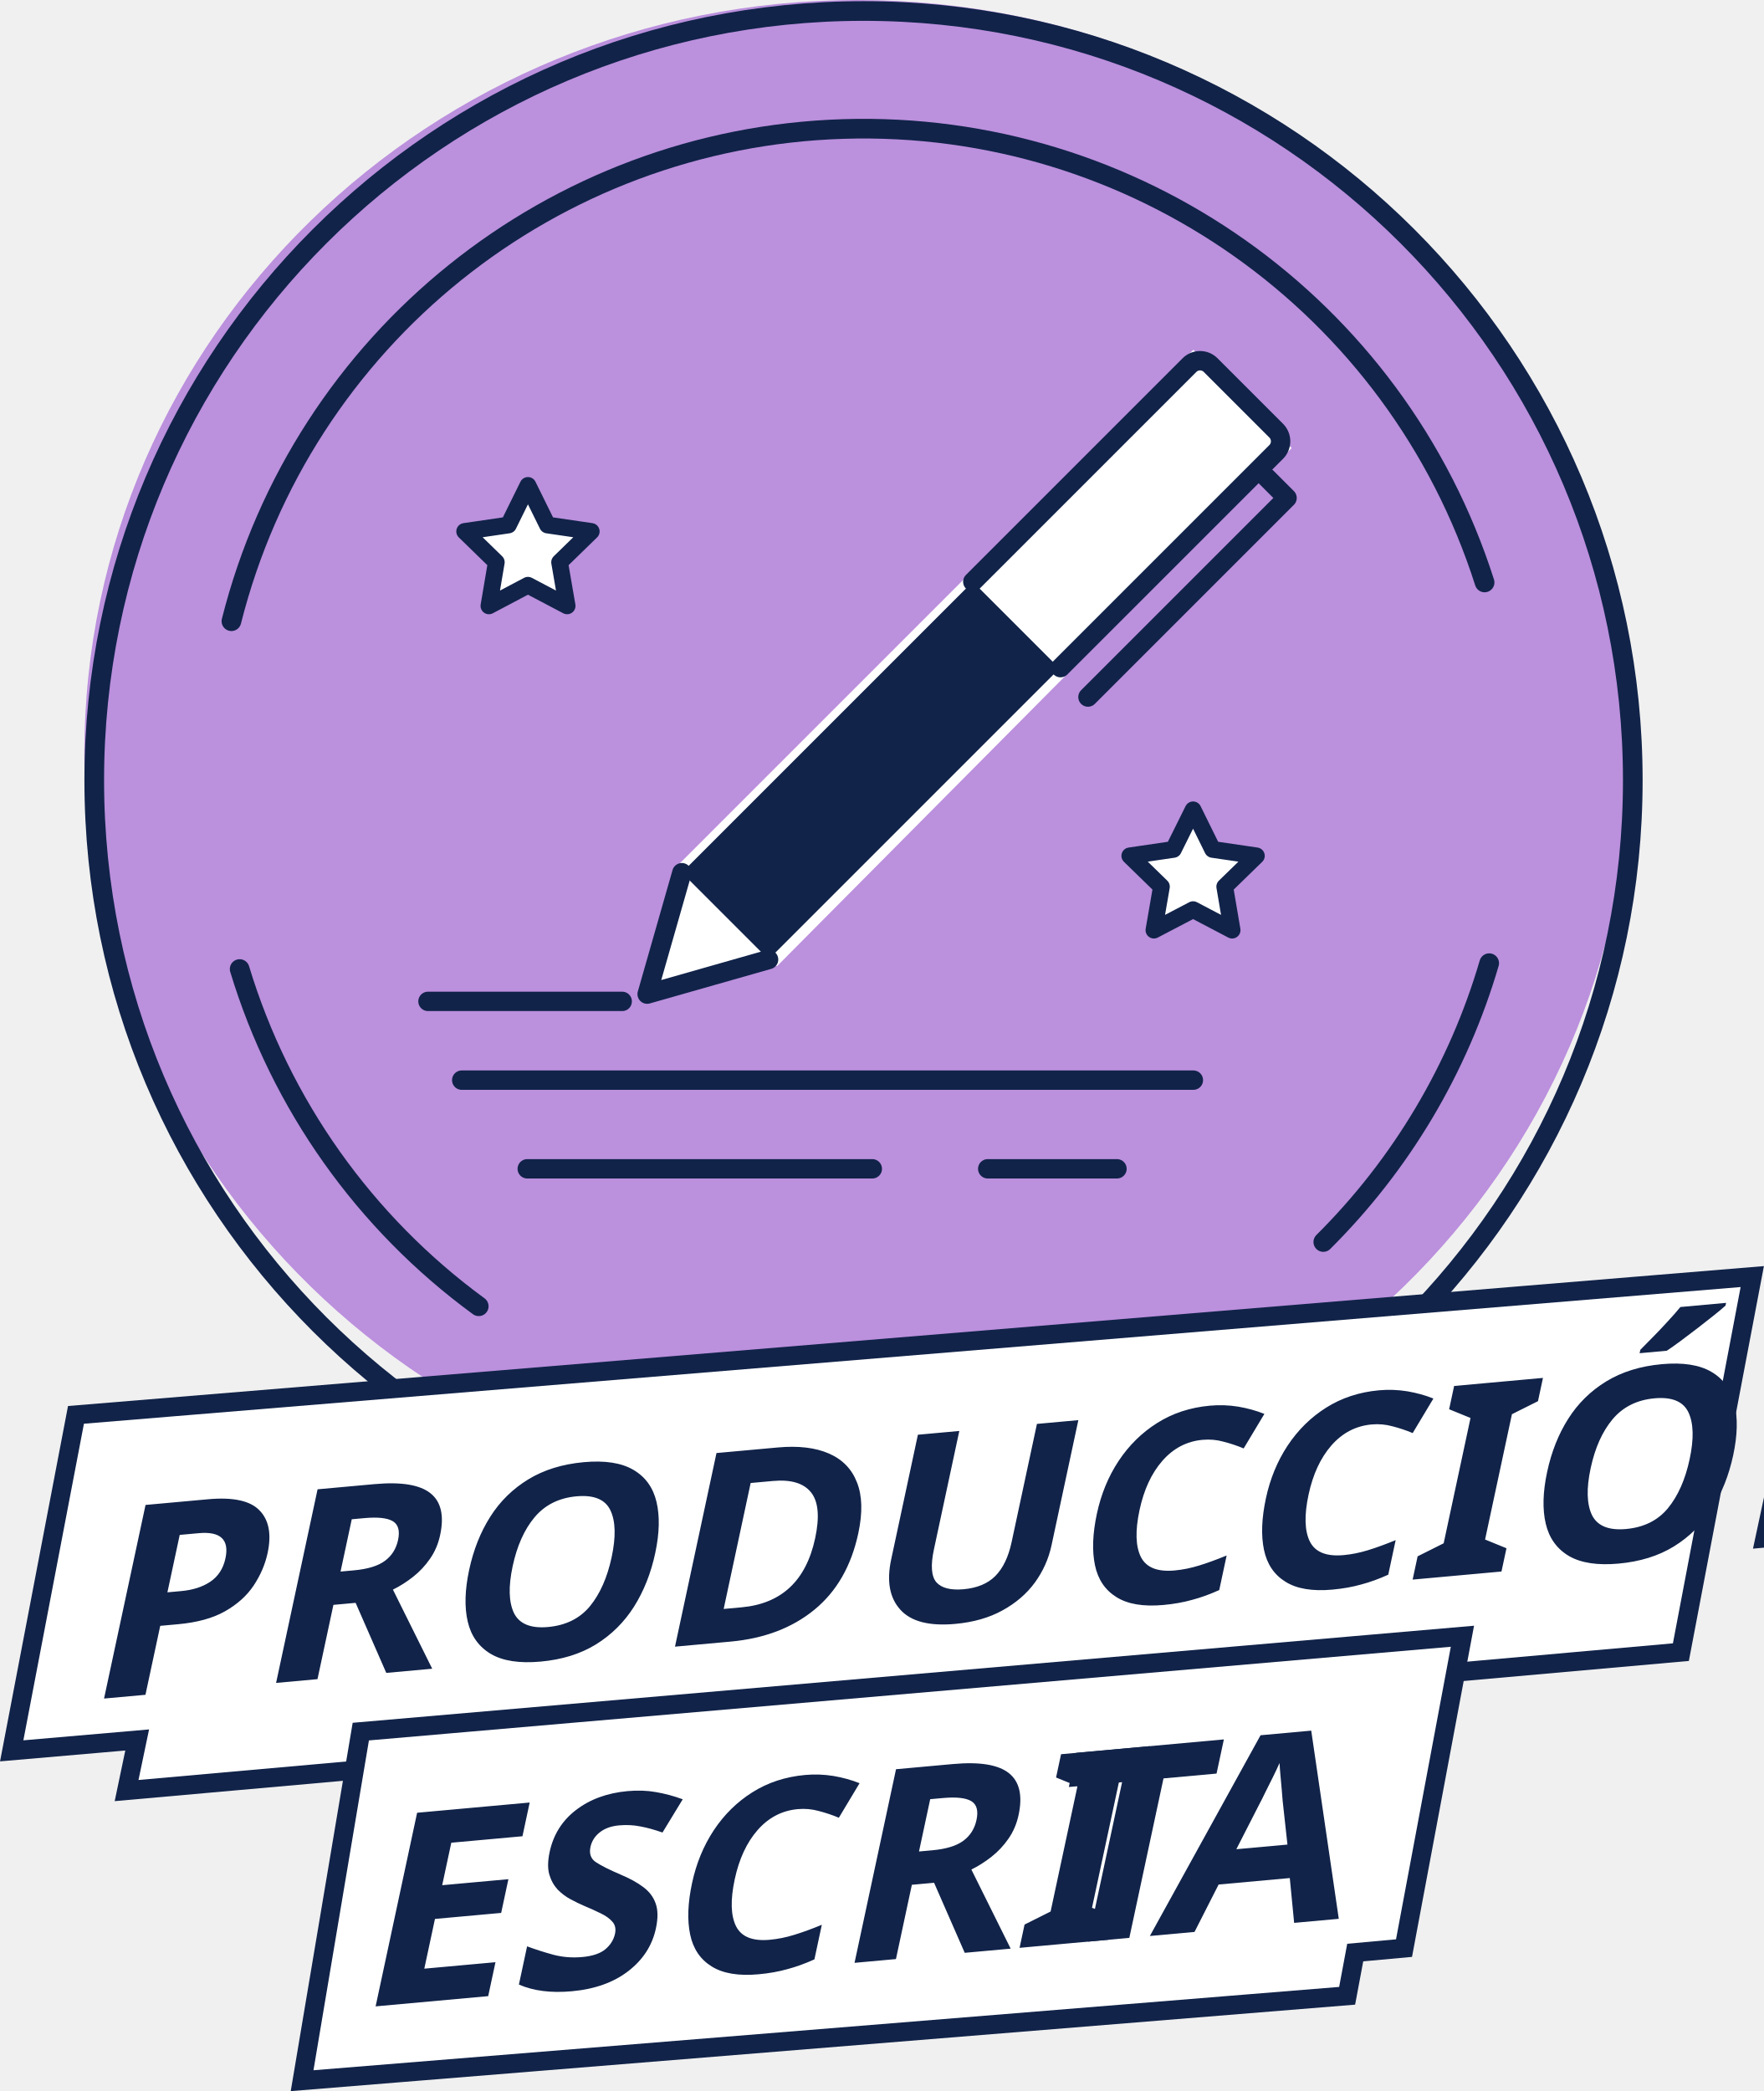
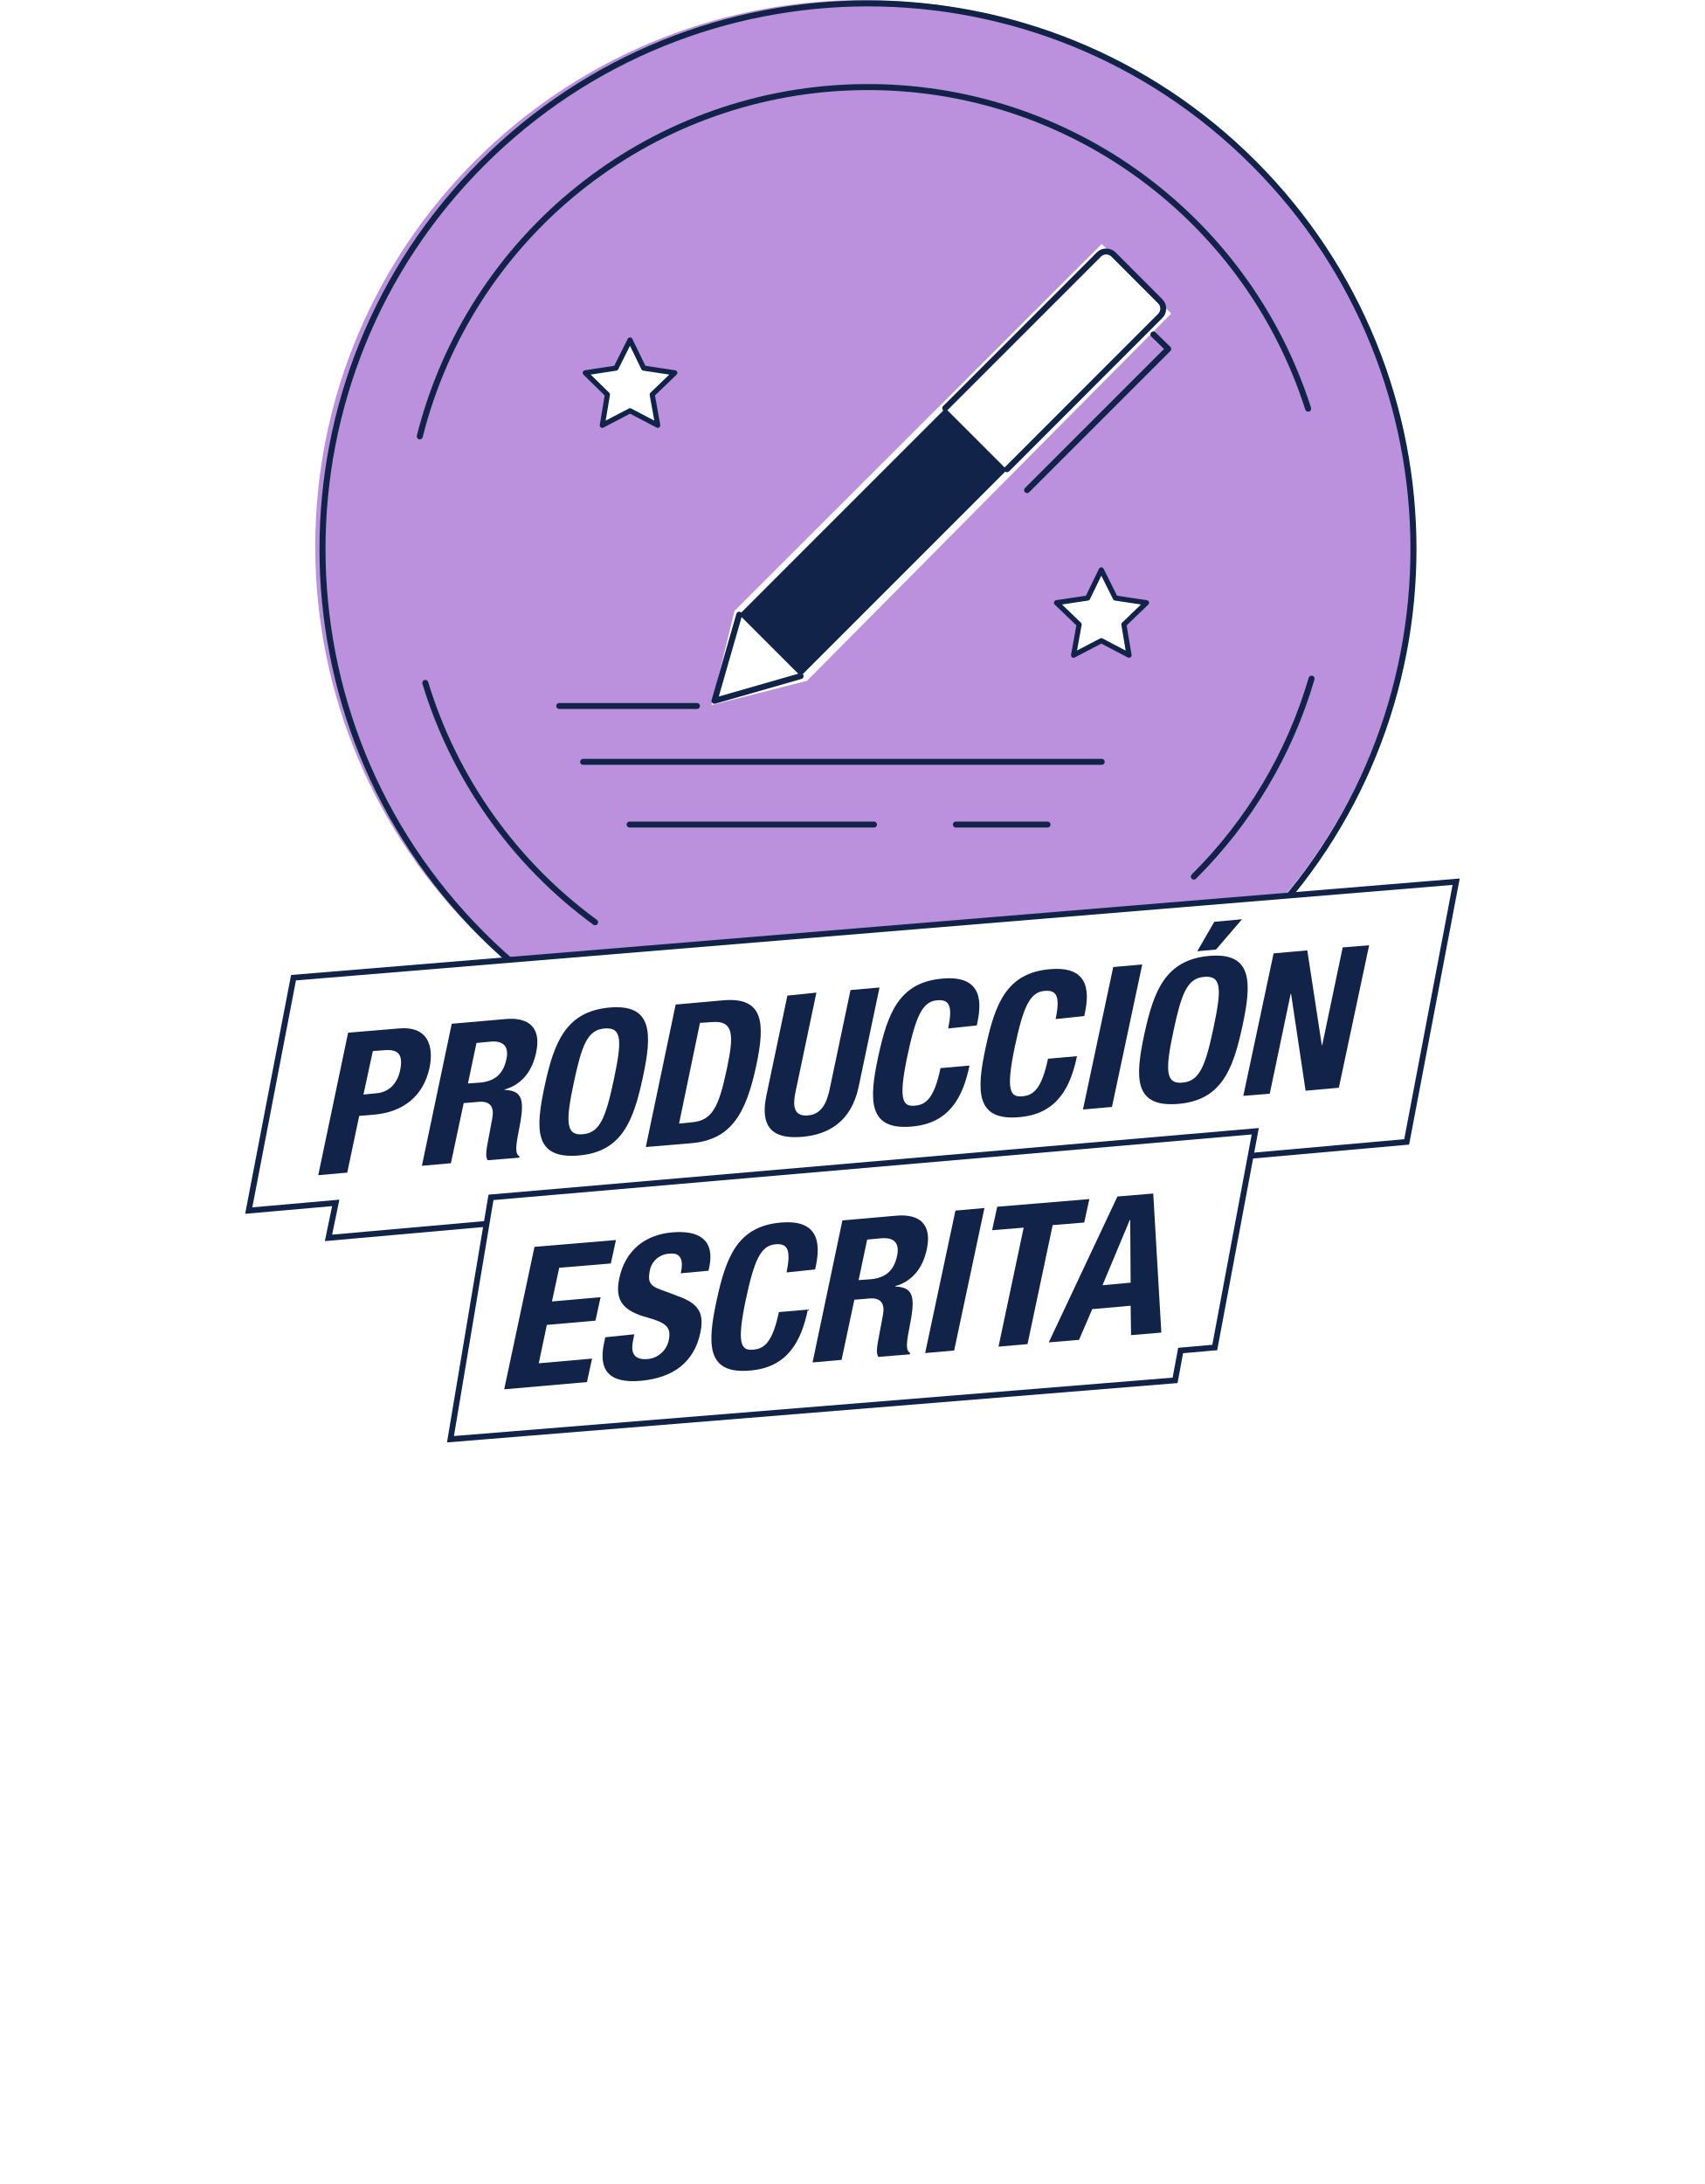
- <svg xmlns="http://www.w3.org/2000/svg" viewBox="0 0 126.52 149.99">
+ <svg xmlns="http://www.w3.org/2000/svg" viewBox="0 0 399.74 512">
  <defs>
-     <style>.cls-1{fill:#bb90dd;}.cls-2,.cls-4,.cls-5{fill:#fff;}.cls-3,.cls-8{fill:none;}.cls-3,.cls-4,.cls-5,.cls-8{stroke:#112349;}.cls-3,.cls-4,.cls-8{stroke-linecap:round;stroke-linejoin:round;}.cls-3{stroke-width:1.41px;}.cls-4{stroke-width:1.2px;}.cls-5{stroke-miterlimit:10;stroke-width:1.36px;}.cls-6{font-size:19.85px;font-family:Helvetica-CondensedBold, Helvetica-Condensed;font-weight:700;letter-spacing:0em;}.cls-6,.cls-9{fill:#112349;}.cls-7{letter-spacing:-0.06em;}.cls-8{stroke-width:1.39px;}</style>
+     <style>.cls-1,.cls-4,.cls-7{fill:#fff;}.cls-2{fill:#bb90dd;}.cls-3,.cls-5{fill:none;}.cls-3,.cls-4,.cls-5,.cls-7{stroke:#112349;}.cls-3,.cls-4,.cls-5{stroke-linecap:round;stroke-linejoin:round;}.cls-3{stroke-width:1.41px;}.cls-4{stroke-width:1.2px;}.cls-5{stroke-width:1.39px;}.cls-6{fill:#112349;}.cls-7{stroke-miterlimit:10;stroke-width:1.36px;}</style>
  </defs>
  <g id="Capa_2" data-name="Capa 2">
-     <g id="Prod._Multimedial" data-name="Prod. Multimedial">
-       <ellipse class="cls-1" cx="61.49" cy="54.06" rx="55.44" ry="54.06" />
-       <polygon class="cls-2" points="55.77 69.27 92.65 32.14 85.6 25.09 48.46 62.23 46.11 71.76 55.77 69.27" />
-       <circle class="cls-3" cx="61.94" cy="55.97" r="55.18" />
-       <path class="cls-3" d="M34.34,93.7A46.77,46.77,0,0,1,17.19,69.51" />
-       <path class="cls-3" d="M106.82,69.09a46.73,46.73,0,0,1-11.9,20" />
-       <path class="cls-3" d="M16.6,44.56a46.76,46.76,0,0,1,89.89-2.78" />
-       <polygon class="cls-4" points="37.87 34.82 39.27 37.66 42.41 38.12 40.14 40.33 40.68 43.46 37.87 41.98 35.07 43.46 35.6 40.33 33.33 38.12 36.47 37.66 37.87 34.82" />
-       <polygon class="cls-4" points="85.58 58.09 86.98 60.93 90.12 61.39 87.85 63.6 88.38 66.72 85.58 65.25 82.77 66.72 83.31 63.6 81.04 61.39 84.17 60.93 85.58 58.09" />
-       <polygon class="cls-5" points="125.69 91.57 5.45 101.49 0.84 125.59 9.84 124.81 9.08 128.44 120.57 118.51 125.69 91.57" />
-       <text class="cls-6" transform="matrix(0.99, -0.09, -0.21, 0.98, 5.7, 122)">PRODUCCIÓN</text>
-       <polygon class="cls-5" points="104.9 117.37 25.88 124.21 21.67 149.25 96.63 143.16 97.21 140.06 100.71 139.74 104.9 117.37" />
-       <text class="cls-6" transform="matrix(0.99, -0.09, -0.21, 0.98, 25.18, 144.08)">ESCRI<tspan class="cls-7" x="49.14" y="0">T</tspan>
-         <tspan x="57.88" y="0">A</tspan>
-       </text>
-       <path class="cls-8" d="M69.78,41.73,85.32,26.19a1.07,1.07,0,0,1,1.52,0l4.71,4.71a1.08,1.08,0,0,1,0,1.51L76.07,47.89" />
-       <rect class="cls-9" x="58.05" y="40.52" width="8.8" height="29.51" transform="translate(57.38 -27.97) rotate(45)" />
-       <polyline class="cls-8" points="48.91 62.6 46.42 71.31 55.13 68.83" />
-       <polyline class="cls-8" points="90.84 34.24 92.32 35.72 78.04 50" />
-       <line class="cls-8" x1="33.12" y1="77.48" x2="85.6" y2="77.48" />
-       <line class="cls-8" x1="70.85" y1="83.84" x2="80.12" y2="83.84" />
-       <line class="cls-8" x1="37.82" y1="83.84" x2="62.57" y2="83.84" />
-       <line class="cls-8" x1="30.7" y1="71.83" x2="44.63" y2="71.83" />
+     <g id="Layer_1" data-name="Layer 1">
+       <rect class="cls-1" width="399.74" height="512" />
+       <ellipse class="cls-2" cx="202.42" cy="128.1" rx="128.5" ry="128.1" />
+       <polygon class="cls-1" points="189.22 159.6 274.62 73.5 258.32 57.2 172.22 143.2 166.82 165.3 189.22 159.6" />
+       <circle class="cls-3" cx="203.52" cy="128.7" r="127.9" transform="translate(-31.4 181.6) rotate(-45)" />
+       <path class="cls-3" d="M139.52,216.2a108.71,108.71,0,0,1-39.8-56.1" />
+       <path class="cls-3" d="M307.52,159.1a108,108,0,0,1-27.6,46.4" />
+       <path class="cls-3" d="M98.42,102.3a108.36,108.36,0,0,1,208.3-6.5" />
+       <polygon class="cls-4" points="147.72 79.7 150.92 86.3 158.22 87.4 152.92 92.5 154.22 99.7 147.72 96.3 141.22 99.7 142.42 92.5 137.22 87.4 144.42 86.3 147.72 79.7" />
+       <polygon class="cls-4" points="258.22 133.6 261.52 140.2 268.82 141.3 263.52 146.4 264.72 153.6 258.22 150.2 251.72 153.6 253.02 146.4 247.72 141.3 255.02 140.2 258.22 133.6" />
+       <path class="cls-5" d="M221.62,95.7l36-36a2.42,2.42,0,0,1,3.5,0L272,70.6a2.42,2.42,0,0,1,0,3.5L236.12,110" />
+       <rect class="cls-6" x="170.51" y="116.92" width="68.4" height="20.4" transform="translate(-29.93 181.98) rotate(-45)" />
+       <polyline class="cls-5" points="173.32 144.1 167.52 164.3 187.72 158.5" />
+       <polyline class="cls-5" points="270.42 78.4 273.92 81.8 240.82 114.9" />
+       <line class="cls-5" x1="136.72" y1="178.6" x2="258.32" y2="178.6" />
+       <line class="cls-5" x1="224.12" y1="193.3" x2="245.62" y2="193.3" />
+       <line class="cls-5" x1="147.62" y1="193.3" x2="204.92" y2="193.3" />
+       <line class="cls-5" x1="131.12" y1="165.5" x2="163.42" y2="165.5" />
+       <polygon class="cls-7" points="341.42 206.7 68.82 229.2 58.32 283.8 78.72 282 77.02 290.2 329.82 267.7 341.42 206.7" />
+       <path class="cls-6" d="M81.62,242.1l11.9-1c6.9-.6,8.2,4.2,7.2,9.2-1.5,6.9-6.4,10.4-12.9,11l-3.6.3-2.8,13.3-6.8.6Zm3.6,14.5,3-.3c2.7-.2,4.9-2,5.6-5.4s-.2-5-3.6-4.7l-2.8.2Z" />
+       <path class="cls-6" d="M105.92,240l12.6-1.1c5.6-.5,8.4,2.1,7.2,7.8-.9,4.4-3.4,7.6-7.4,8.7v.1c4.5.2,4.7,2.7,3.3,9.7-.7,3.5-.9,5.3.2,5.9l-.1.3-7.4.6c-.5-.9-.3-2.1-.1-3.4l1.2-6.4c.5-2.6-.4-4.1-3.1-3.9l-3.6.3-3,14.1-6.8.6Zm3.8,14,2.8-.2c3.3-.3,5.4-1.8,6.2-5.4.7-3.1-.7-4.5-3.8-4.2l-3.2.3Z" />
+       <path class="cls-6" d="M142.92,236.2c10.2-.9,10,6.2,7.8,16.4s-4.9,17.5-15.2,18.3-10-6.2-7.8-16.4S132.72,237.1,142.92,236.2Zm-6.3,29.7c4-.3,5.4-3.8,7.3-12.8s2-12.3-2.1-12-5.4,3.9-7.3,12.8S132.62,266.3,136.62,265.9Z" />
+       <path class="cls-6" d="M158.42,235.5l11.2-1c9.5-.8,9.8,5.4,7.7,15.3-2.5,11.8-6.2,17.4-15.2,18.2l-10.7.9Zm.8,27.9,3-.3c4.7-.4,6.3-3.4,8.2-12.5,1.6-7.6,1.8-11.4-3.4-11l-2.9.2Z" />
+       <path class="cls-6" d="M191.42,232.7l-4.9,23.3c-.7,3.3-.4,5.7,2.8,5.5s4.5-2.8,5.2-6.1l4.9-23.3,6.8-.6-4.9,23.3c-1.8,8.5-7.5,11.2-13.1,11.7s-10.4-.9-8.5-9.8l4.9-23.3Z" />
+       <path class="cls-6" d="M222.32,241.1c1-4.9.5-6.9-2.6-6.6-3.5.3-5,3.8-7,13.2-2.1,10.1-1.1,11.8,1.8,11.5,2.5-.2,4.5-1.6,6-8.8l6.8-.6c-1.5,7.2-4.6,13.6-13.6,14.3-10.2.9-10-6.2-7.8-16.4s4.9-17.5,15.2-18.3c9.7-.8,9,6.2,7.9,11Z" />
+       <path class="cls-6" d="M247.52,238.9c1-4.9.5-6.9-2.6-6.6-3.5.3-5,3.8-7,13.2-2.1,10.1-1.1,11.8,1.8,11.5,2.5-.2,4.5-1.6,6-8.8l6.8-.6c-1.5,7.2-4.6,13.6-13.6,14.3-10.2.9-10-6.2-7.8-16.4s4.9-17.5,15.2-18.3c9.7-.8,9,6.2,7.9,11Z" />
+       <path class="cls-6" d="M253.92,260.1l7.1-33.4,6.8-.6-7.1,33.4Z" />
+       <path class="cls-6" d="M283.52,224.1c10.2-.9,10,6.2,7.8,16.4s-4.9,17.5-15.2,18.3-10-6.2-7.8-16.4S273.32,225,283.52,224.1Zm-6.3,29.7c4-.3,5.4-3.8,7.3-12.8s2-12.3-2.1-12-5.4,3.9-7.3,12.8S273.22,254.2,277.22,253.8Zm7.5-37.7,6.5-.6-6.1,7.1-4.4.4Z" />
+       <path class="cls-6" d="M306.52,222.8l3.4,22.2h.1l4.8-22.9,6.2-.5-7.1,33.4-7.8.7-3.4-22.7h-.1l-4.9,23.4-6.2.5,7.1-33.4Z" />
+       <polygon class="cls-7" points="294.32 265.2 115.12 280.7 105.62 337.4 275.52 323.6 276.82 316.6 284.82 315.9 294.32 265.2" />
+       <path class="cls-6" d="M144.42,290.7l-1.2,5.5-12.1,1-1.7,7.9,11.4-1-1.2,5.5-11.4,1-1.9,9,12.5-1.1-1.2,5.5-19.4,1.7,7.1-33.4Z" />
+       <path class="cls-6" d="M148.72,312.8l-.2,1c-.7,3.1-.2,5.1,3.4,4.8a5.56,5.56,0,0,0,4.9-4.5c.6-3-.7-4-4.9-5.2-5.6-1.5-7.9-3.8-6.7-9.3,1.4-6.5,6.1-10.2,12.5-10.7,6.1-.5,9.9,1.7,8.6,8.1l-.2.9-6.5.6c.7-3.1,0-4.9-2.6-4.6a4.86,4.86,0,0,0-4.7,4.2c-.4,2.1-.1,3.3,2.5,4.2l4.8,1.8c4.6,1.8,5.4,4.2,4.6,8.3-1.5,7.1-6.5,10.6-13.9,11.3-7.7.7-10-2.6-8.7-8.8l.3-1.4Z" />
+       <path class="cls-6" d="M184.42,298.3c1-4.9.5-6.9-2.6-6.6-3.5.3-5,3.8-7,13.2-2.1,10.1-1.1,11.8,1.8,11.5,2.5-.2,4.5-1.6,6-8.8l6.8-.6c-1.5,7.2-4.6,13.6-13.6,14.3-10.2.9-10-6.2-7.8-16.4s4.9-17.5,15.2-18.3c9.7-.8,9,6.2,7.9,11Z" />
+       <path class="cls-6" d="M197.52,286.1l12.6-1.1c5.6-.5,8.4,2.1,7.2,7.8-.9,4.4-3.4,7.6-7.4,8.7v.1c4.5.2,4.7,2.7,3.3,9.7-.7,3.5-.9,5.3.2,5.9l-.1.3-7.4.6c-.5-.9-.3-2.1-.1-3.4l1.2-6.4c.5-2.6-.4-4.1-3.1-3.9l-3.6.3-3,14.1-6.8.6Zm3.8,14,2.8-.2c3.3-.3,5.4-1.8,6.2-5.4.7-3.1-.7-4.5-3.8-4.2l-3.2.3Z" />
+       <path class="cls-6" d="M216.92,317.2l7.1-33.4,6.8-.6-7.1,33.4Z" />
+       <path class="cls-6" d="M255.42,281.1l-1.2,5.5-7.4.6-5.9,27.9-6.8.6,5.9-27.9-7.4.6,1.2-5.5Z" />
+       <path class="cls-6" d="M262,280.5l8.4-.7,1.9,32.6-7.1.6-.1-6.9-9,.8-3.1,7.2-7.1.6Zm-3.5,20.8,6.6-.6L265,286h-.1Z" />
    </g>
  </g>
</svg>
